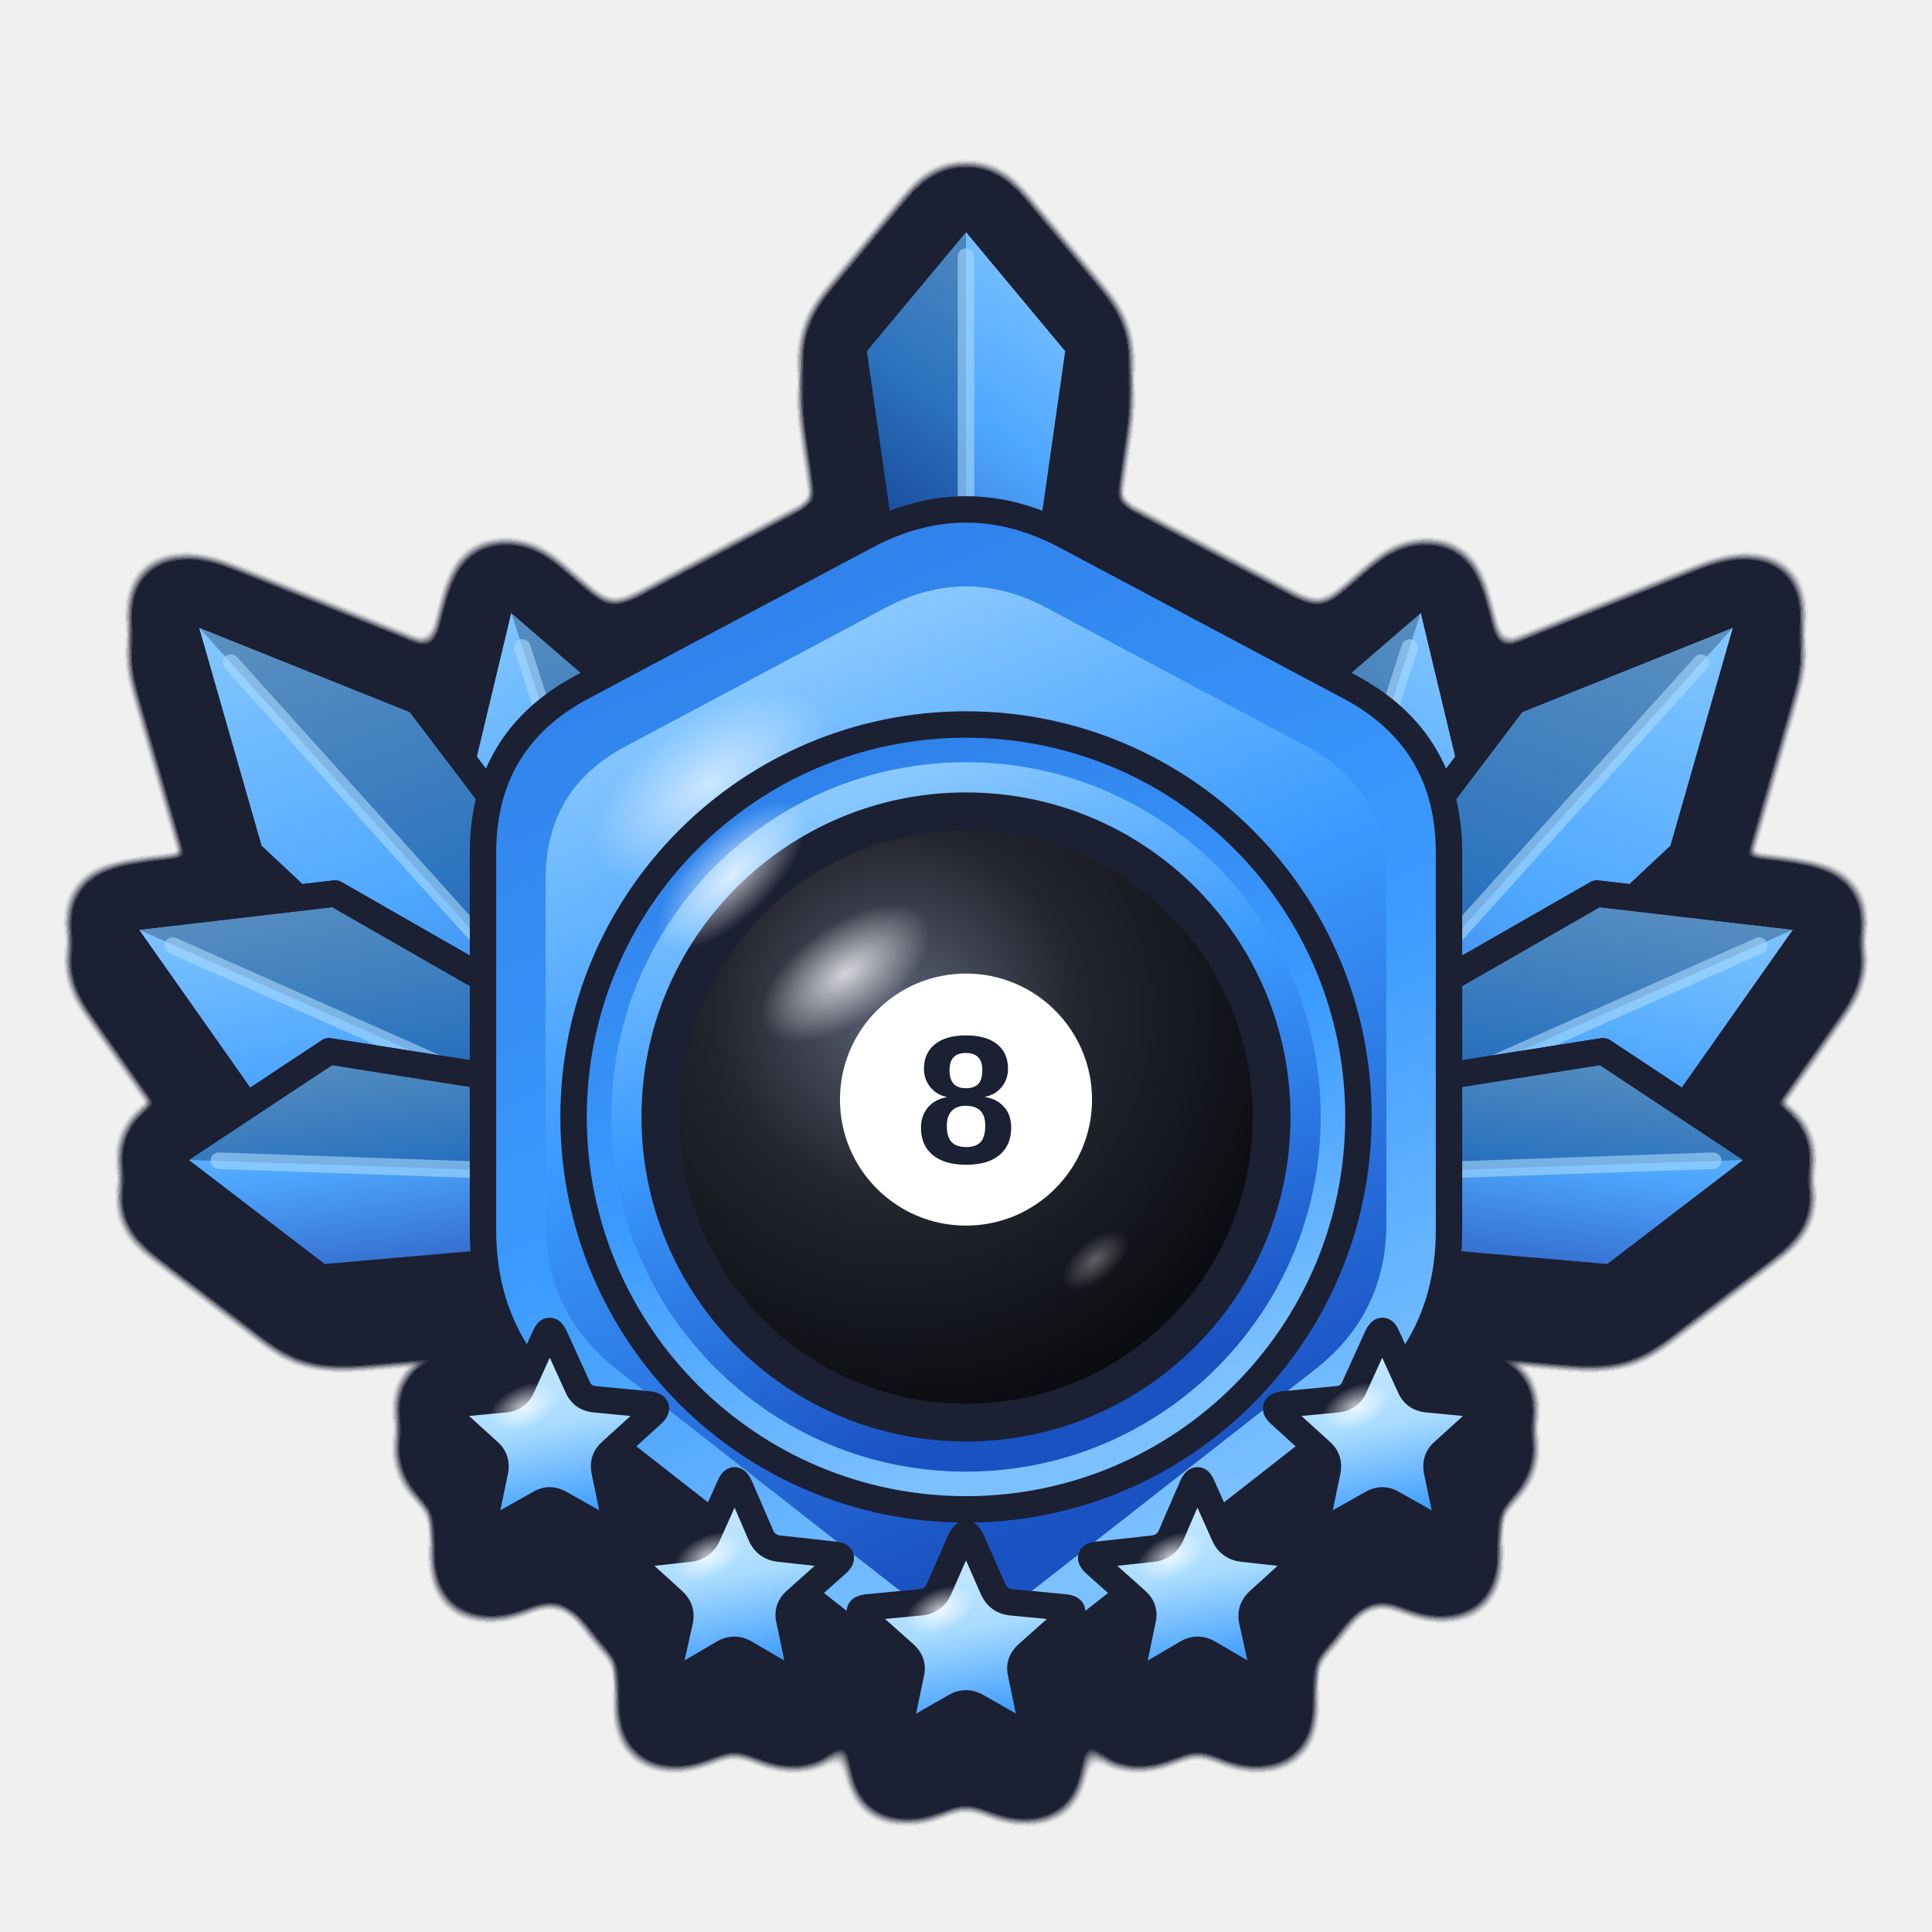
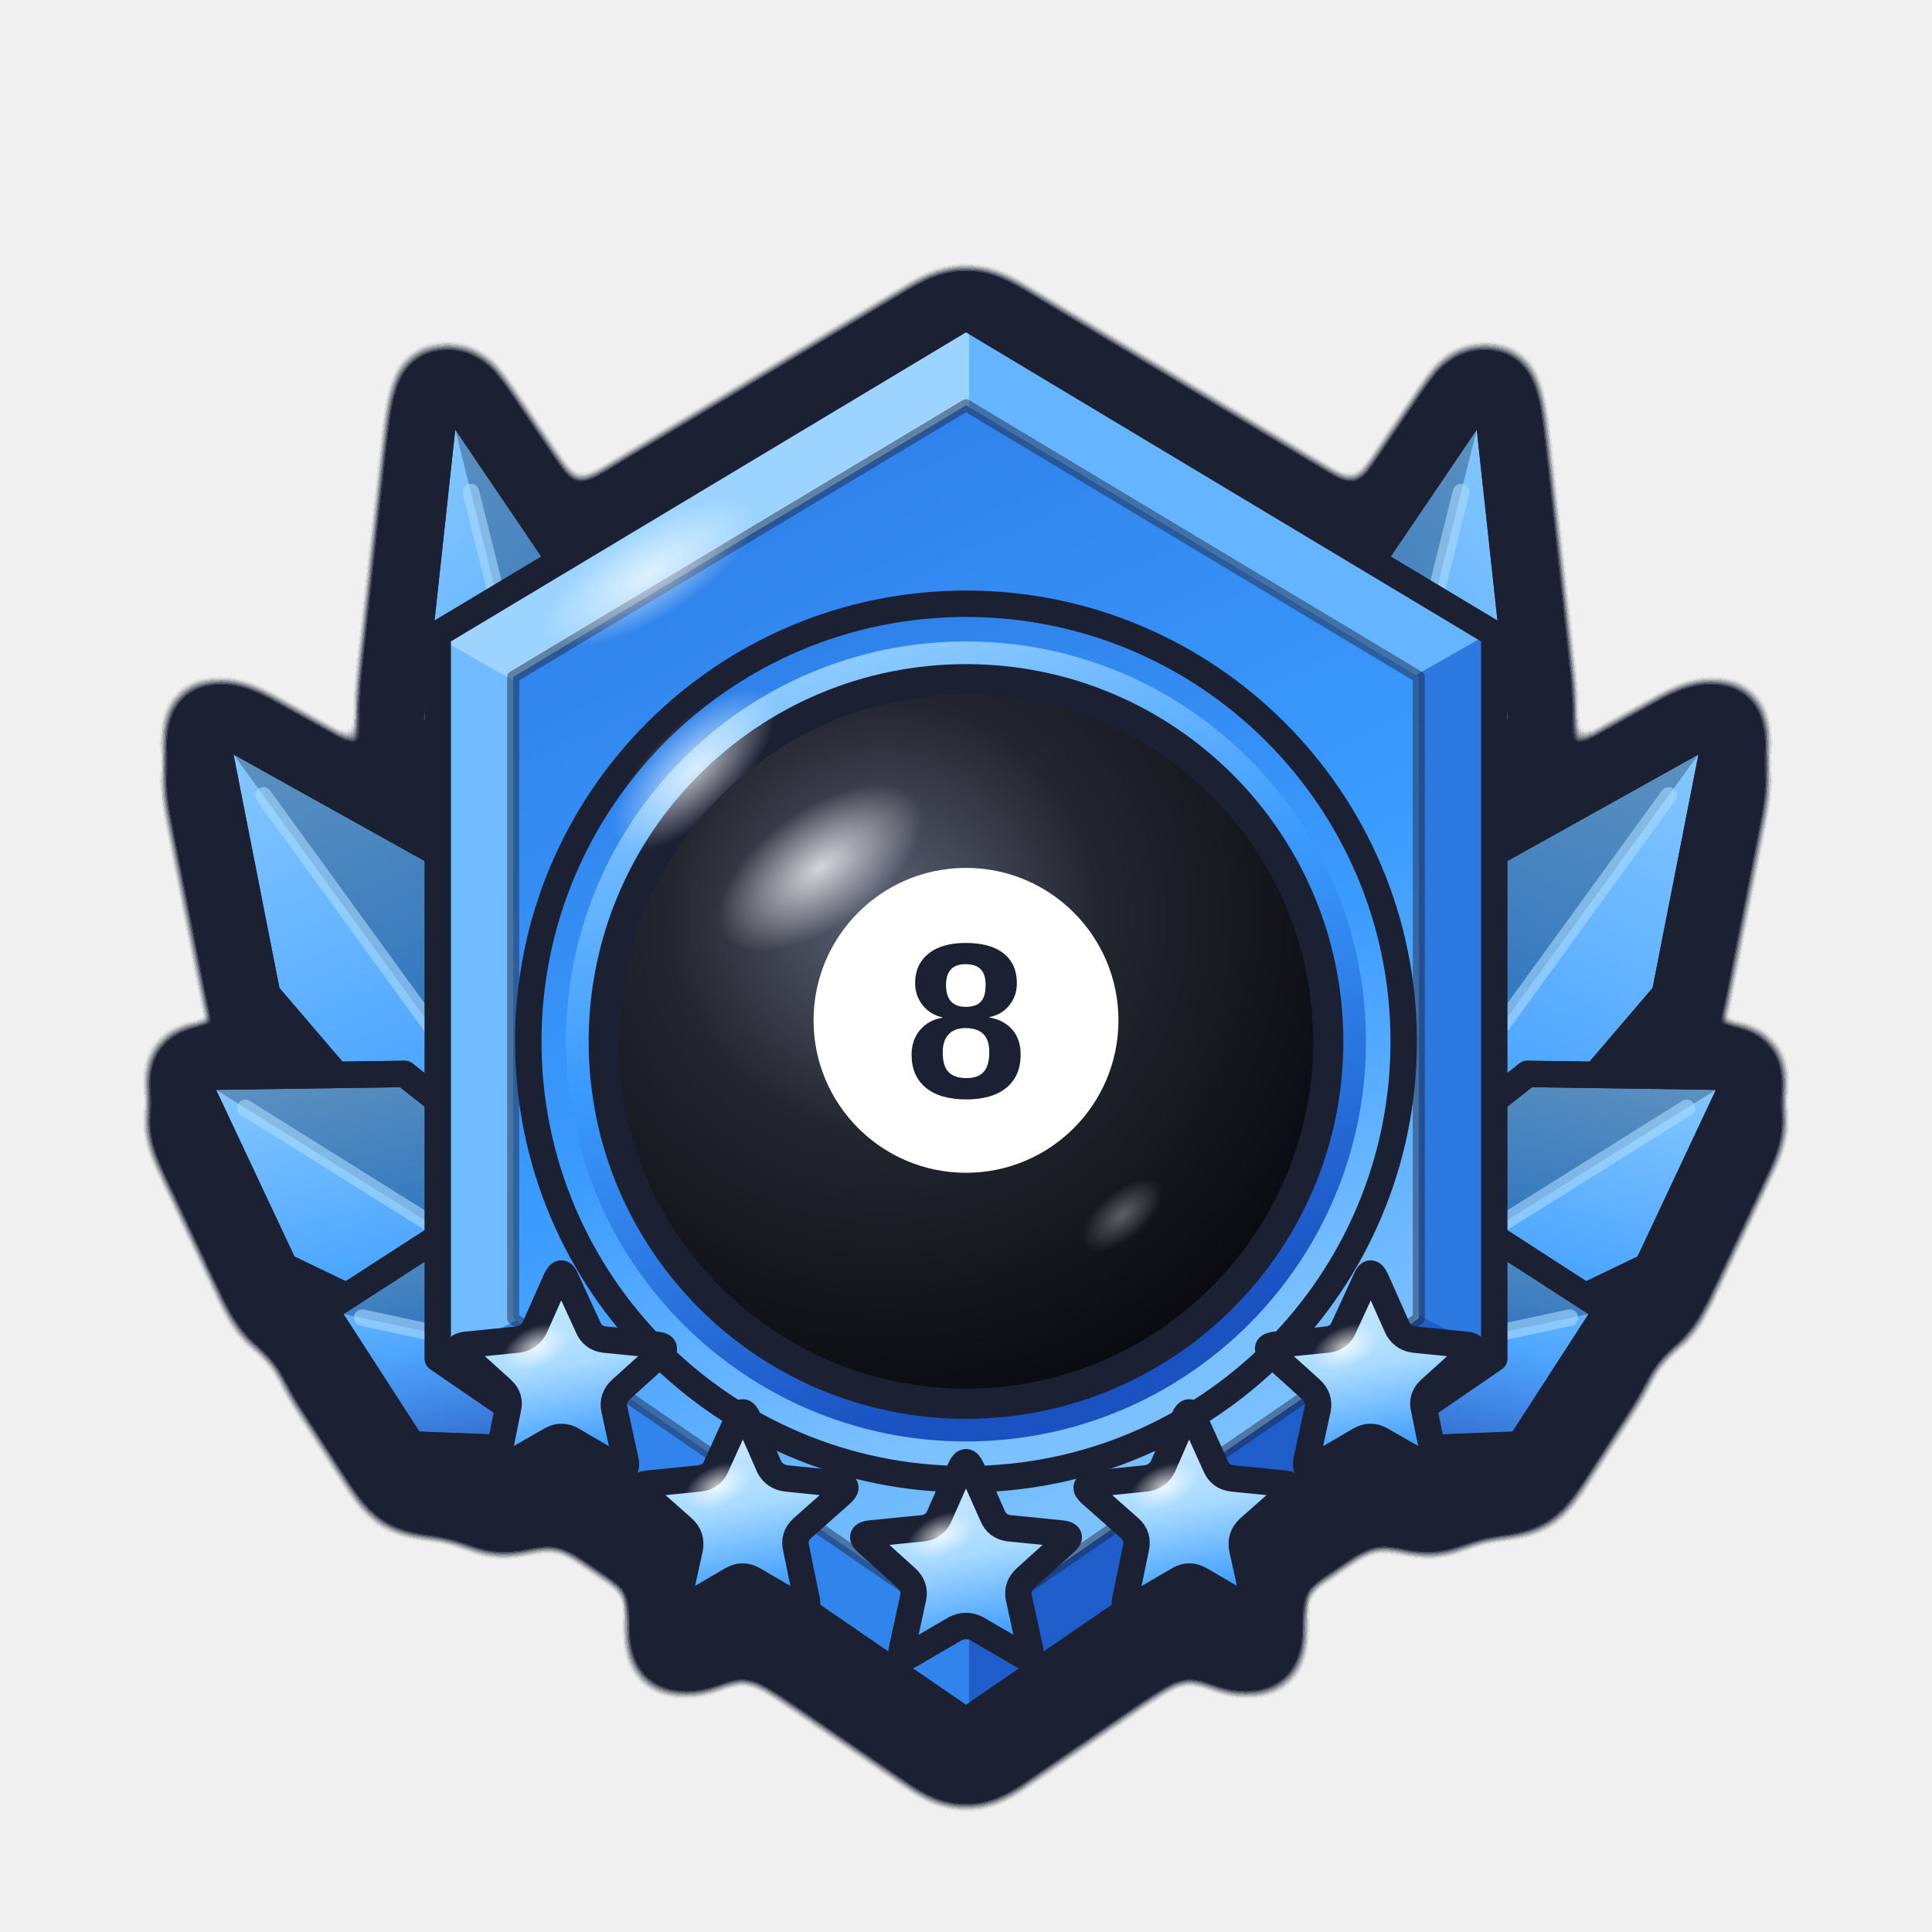
<svg xmlns="http://www.w3.org/2000/svg" width="512" height="512" viewBox="0 0 256 256">
  <defs>
    <linearGradient id="blue" x1="0" y1="0" x2="0.35" y2="1">
      <stop offset="0" stop-color="#9ED3FF" />
      <stop offset="0.45" stop-color="#3B9BFF" />
      <stop offset="1" stop-color="#1F6BD0" />
    </linearGradient>
    <linearGradient id="green" x1="0" y1="0" x2="0.35" y2="1">
      <stop offset="0" stop-color="#A8F5BE" />
      <stop offset="0.45" stop-color="#3DD66B" />
      <stop offset="1" stop-color="#1E9E47" />
    </linearGradient>
    <linearGradient id="red" x1="0" y1="0" x2="0.35" y2="1">
      <stop offset="0" stop-color="#FFA3A3" />
      <stop offset="0.45" stop-color="#FF4D4D" />
      <stop offset="1" stop-color="#C9283A" />
    </linearGradient>
    <linearGradient id="gold" x1="0" y1="0" x2="0.35" y2="1">
      <stop offset="0" stop-color="#FFF1A0" />
      <stop offset="0.45" stop-color="#FFC928" />
      <stop offset="1" stop-color="#DB8E00" />
    </linearGradient>
    <linearGradient id="wood" x1="0" y1="0" x2="0.35" y2="1">
      <stop offset="0" stop-color="#FFD9A0" />
      <stop offset="0.45" stop-color="#E7A35C" />
      <stop offset="1" stop-color="#A8622A" />
    </linearGradient>
    <linearGradient id="darkwood" x1="0" y1="0" x2="0.35" y2="1">
      <stop offset="0" stop-color="#C07A45" />
      <stop offset="0.45" stop-color="#8A4B22" />
      <stop offset="1" stop-color="#5E3014" />
    </linearGradient>
    <linearGradient id="white" x1="0" y1="0" x2="0.35" y2="1">
      <stop offset="0" stop-color="#FFFFFF" />
      <stop offset="0.45" stop-color="#F4F8FF" />
      <stop offset="1" stop-color="#C9D6EA" />
    </linearGradient>
    <linearGradient id="grey" x1="0" y1="0" x2="0.35" y2="1">
      <stop offset="0" stop-color="#E4E9F2" />
      <stop offset="0.45" stop-color="#AEB8C8" />
      <stop offset="1" stop-color="#7B869A" />
    </linearGradient>
    <linearGradient id="steel" x1="0" y1="0" x2="0.35" y2="1">
      <stop offset="0" stop-color="#D8E6F7" />
      <stop offset="0.45" stop-color="#9FB2CC" />
      <stop offset="1" stop-color="#6A7D98" />
    </linearGradient>
    <linearGradient id="cloth" x1="0" y1="0" x2="0.35" y2="1">
      <stop offset="0" stop-color="#6FE08E" />
      <stop offset="0.45" stop-color="#2FA24F" />
      <stop offset="1" stop-color="#1C7A37" />
    </linearGradient>
    <linearGradient id="sad" x1="0" y1="0" x2="0.35" y2="1">
      <stop offset="0" stop-color="#C4D4EE" />
      <stop offset="0.45" stop-color="#8EA3C7" />
      <stop offset="1" stop-color="#5E7299" />
    </linearGradient>
    <linearGradient id="purple" x1="0" y1="0" x2="0.35" y2="1">
      <stop offset="0" stop-color="#D7B8FF" />
      <stop offset="0.45" stop-color="#A259FF" />
      <stop offset="1" stop-color="#6E2FD0" />
    </linearGradient>
    <radialGradient id="shine" cx="0.5" cy="0.5" r="0.5">
      <stop offset="0" stop-color="#FFFFFF" stop-opacity="0.9" />
      <stop offset="1" stop-color="#FFFFFF" stop-opacity="0" />
    </radialGradient>
    <filter id="ink" x="-30%" y="-30%" width="160%" height="160%" color-interpolation-filters="sRGB">
      <feGaussianBlur in="SourceAlpha" stdDeviation="6.92" result="blur" />
      <feComponentTransfer in="blur" result="grown">
        <feFuncA type="linear" slope="7" intercept="-0.35" />
      </feComponentTransfer>
      <feOffset in="grown" dy="6" result="lip" />
      <feMerge result="both">
        <feMergeNode in="lip" />
        <feMergeNode in="grown" />
      </feMerge>
      <feFlood flood-color="#1B2033" />
      <feComposite in2="both" operator="in" result="outline" />
      <feMerge>
        <feMergeNode in="outline" />
        <feMergeNode in="SourceGraphic" />
      </feMerge>
    </filter>
  </defs>
  <defs>
    <filter id="badgeInk" x="-20%" y="-20%" width="140%" height="140%" color-interpolation-filters="sRGB">
      <feGaussianBlur in="SourceAlpha" stdDeviation="3.2" result="blur" />
      <feComponentTransfer in="blur" result="grown">
        <feFuncA type="linear" slope="40" intercept="-0.716" />
      </feComponentTransfer>
      <feOffset in="grown" dy="5" result="lip" />
      <feMerge result="both">
        <feMergeNode in="lip" />
        <feMergeNode in="grown" />
      </feMerge>
      <feFlood flood-color="#1B2033" />
      <feComposite in2="both" operator="in" result="outline" />
      <feMerge>
        <feMergeNode in="outline" />
        <feMergeNode in="SourceGraphic" />
      </feMerge>
    </filter>
  </defs>
  <defs>
    <linearGradient id="m" x1="0" y1="0" x2="0.35" y2="1">
      <stop offset="0" stop-color="#A8DBFF" />
      <stop offset="0.5" stop-color="#3B9BFF" />
      <stop offset="1" stop-color="#1A52C2" />
    </linearGradient>
    <linearGradient id="r" x1="0" y1="0" x2="0.35" y2="1">
      <stop offset="0" stop-color="#2C7AE4" />
      <stop offset="0.6" stop-color="#3B9BFF" />
      <stop offset="1" stop-color="#7CC1FF" />
    </linearGradient>
    <linearGradient id="w" x1="0" y1="0" x2="0.35" y2="1">
      <stop offset="0" stop-color="#82C5FF" />
      <stop offset="0.55" stop-color="#3B9BFF" />
      <stop offset="1" stop-color="#1A52C2" />
    </linearGradient>
    <linearGradient id="p" x1="0" y1="0" x2="0.2" y2="1">
      <stop offset="0" stop-color="#D8EFFF" />
      <stop offset="0.55" stop-color="#A8DBFF" />
      <stop offset="1" stop-color="#3B9BFF" />
    </linearGradient>
    <linearGradient id="c" x1="0" y1="0" x2="0.3" y2="1">
      <stop offset="0" stop-color="#CBE9FF" />
      <stop offset="0.55" stop-color="#6CB8FF" />
      <stop offset="1" stop-color="#3B9BFF" />
    </linearGradient>
    <linearGradient id="g" x1="0" y1="0" x2="0.35" y2="1">
      <stop offset="0" stop-color="#FFF3A6" />
      <stop offset="0.5" stop-color="#FFC928" />
      <stop offset="1" stop-color="#C97F00" />
    </linearGradient>
    <linearGradient id="gr" x1="0" y1="0" x2="0.35" y2="1">
      <stop offset="0" stop-color="#E7A816" />
      <stop offset="0.6" stop-color="#FFC928" />
      <stop offset="1" stop-color="#FFE274" />
    </linearGradient>
    <radialGradient id="ball" cx="0.38" cy="0.32" r="0.78">
      <stop offset="0" stop-color="#5C6275" />
      <stop offset="0.4" stop-color="#23262F" />
      <stop offset="1" stop-color="#06070B" />
    </radialGradient>
  </defs>
  <g filter="url(#badgeInk)">
-     <path d="M119.0 88.0 L113.0 46.0 L128.0 28.0 L143.0 46.0 L137.0 88.0 Z" fill="url(#w)" stroke="#1B2033" stroke-width="3.5" stroke-linejoin="round" />
-     <path d="M128.0 88.0 L137.0 88.0 L143.0 46.0 L128.0 28.0 Z" fill="#000000" opacity="0.25" />
-     <path d="M128.0 88.0 L119.0 88.0 L113.0 46.0 L128.0 28.0 Z" fill="#A8DBFF" opacity="0.18" />
-     <path d="M128.0 83.2 L128.0 34.0" fill="none" stroke="#A8DBFF" stroke-width="2.2" stroke-linecap="round" stroke-linejoin="round" opacity="0.6" />
-     <path d="M119.0 88.0 L113.0 46.0 L128.0 28.0 L143.0 46.0 L137.0 88.0 Z" fill="none" stroke="#1B2033" stroke-width="3.5" stroke-linejoin="round" />
-     <path d="M83.4 158.8 L60.0 106.0 L66.7 78.0 L88.5 96.8 L100.6 153.2 Z" fill="url(#w)" stroke="#1B2033" stroke-width="3.5" stroke-linejoin="round" />
-     <path d="M92.0 156.0 L100.6 153.2 L88.5 96.8 L66.7 78.0 Z" fill="#000000" opacity="0.25" />
-     <path d="M92.0 156.0 L83.4 158.8 L60.0 106.0 L66.7 78.0 Z" fill="#A8DBFF" opacity="0.18" />
-     <path d="M90.0 149.8 L69.2 85.8" fill="none" stroke="#A8DBFF" stroke-width="2.2" stroke-linecap="round" stroke-linejoin="round" opacity="0.6" />
-     <path d="M83.4 158.8 L60.0 106.0 L66.7 78.0 L88.5 96.8 L100.6 153.2 Z" fill="none" stroke="#1B2033" stroke-width="3.5" stroke-linejoin="round" />
-     <path d="M85.3 162.0 L33.1 113.0 L23.7 80.2 L55.4 92.9 L98.7 150.0 Z" fill="url(#w)" stroke="#1B2033" stroke-width="3.5" stroke-linejoin="round" />
-     <path d="M92.0 156.0 L98.7 150.0 L55.4 92.9 L23.7 80.2 Z" fill="#000000" opacity="0.25" />
-     <path d="M92.0 156.0 L85.3 162.0 L33.1 113.0 L23.7 80.2 Z" fill="#A8DBFF" opacity="0.18" />
-     <path d="M86.5 149.9 L30.6 87.8" fill="none" stroke="#A8DBFF" stroke-width="2.2" stroke-linecap="round" stroke-linejoin="round" opacity="0.6" />
-     <path d="M85.3 162.0 L33.1 113.0 L23.7 80.2 L55.4 92.9 L98.7 150.0 Z" fill="none" stroke="#1B2033" stroke-width="3.5" stroke-linejoin="round" />
-     <path d="M88.3 164.2 L32.2 145.8 L15.3 121.8 L44.4 118.4 L95.7 147.8 Z" fill="url(#w)" stroke="#1B2033" stroke-width="3.5" stroke-linejoin="round" />
-     <path d="M92.0 156.0 L95.7 147.8 L44.4 118.4 L15.3 121.8 Z" fill="#000000" opacity="0.25" />
-     <path d="M92.0 156.0 L88.3 164.2 L32.2 145.8 L15.3 121.8 Z" fill="#A8DBFF" opacity="0.18" />
-     <path d="M85.9 153.3 L22.9 125.3" fill="none" stroke="#A8DBFF" stroke-width="2.2" stroke-linecap="round" stroke-linejoin="round" opacity="0.6" />
-     <path d="M88.3 164.2 L32.2 145.8 L15.3 121.8 L44.4 118.4 L95.7 147.8 Z" fill="none" stroke="#1B2033" stroke-width="3.5" stroke-linejoin="round" />
-     <path d="M91.7 165.0 L42.5 169.3 L22.0 153.6 L43.6 139.3 L92.3 147.0 Z" fill="url(#w)" stroke="#1B2033" stroke-width="3.5" stroke-linejoin="round" />
-     <path d="M92.0 156.0 L92.3 147.0 L43.6 139.3 L22.0 153.6 Z" fill="#000000" opacity="0.25" />
-     <path d="M92.0 156.0 L91.7 165.0 L42.5 169.3 L22.0 153.6 Z" fill="#A8DBFF" opacity="0.18" />
-     <path d="M86.4 155.8 L29.0 153.8" fill="none" stroke="#A8DBFF" stroke-width="2.2" stroke-linecap="round" stroke-linejoin="round" opacity="0.6" />
-     <path d="M91.7 165.0 L42.5 169.3 L22.0 153.6 L43.6 139.3 L92.3 147.0 Z" fill="none" stroke="#1B2033" stroke-width="3.5" stroke-linejoin="round" />
+     <path d="M83.3 186.2 L54.4 95.3 L59.1 52.0 L83.5 88.0 L100.7 181.8 Z" fill="url(#w)" stroke="#1B2033" stroke-width="3.5" stroke-linejoin="round" />
+     <path d="M92.0 184.0 L100.7 181.8 L83.5 88.0 L59.1 52.0 Z" fill="#000000" opacity="0.25" />
+     <path d="M92.0 184.0 L83.3 186.2 L54.4 95.3 L59.1 52.0 Z" fill="#A8DBFF" opacity="0.18" />
+     <path d="M89.4 173.4 L62.4 65.2" fill="none" stroke="#A8DBFF" stroke-width="2.2" stroke-linecap="round" stroke-linejoin="round" opacity="0.6" />
+     <path d="M83.3 186.2 L54.4 95.3 L59.1 52.0 L83.5 88.0 L100.7 181.8 Z" fill="none" stroke="#1B2033" stroke-width="3.5" stroke-linejoin="round" />
+     <path d="M84.7 189.3 L35.4 131.7 L28.5 96.6 L59.7 114.0 L99.3 178.7 Z" fill="url(#w)" stroke="#1B2033" stroke-width="3.5" stroke-linejoin="round" />
+     <path d="M92.0 184.0 L99.3 178.7 L59.7 114.0 L28.5 96.6 Z" fill="#000000" opacity="0.25" />
+     <path d="M92.0 184.0 L84.7 189.3 L35.4 131.7 L28.5 96.6 Z" fill="#A8DBFF" opacity="0.18" />
+     <path d="M86.9 177.0 L34.9 105.4" fill="none" stroke="#A8DBFF" stroke-width="2.2" stroke-linecap="round" stroke-linejoin="round" opacity="0.6" />
+     <path d="M84.7 189.3 L35.4 131.7 L28.5 96.6 L59.7 114.0 L99.3 178.7 Z" fill="none" stroke="#1B2033" stroke-width="3.5" stroke-linejoin="round" />
+     <path d="M87.2 191.6 L37.7 167.8 L25.9 142.7 L53.6 142.3 L96.8 176.4 Z" fill="url(#w)" stroke="#1B2033" stroke-width="3.5" stroke-linejoin="round" />
+     <path d="M92.0 184.0 L96.8 176.4 L53.6 142.3 L25.9 142.7 Z" fill="#000000" opacity="0.25" />
+     <path d="M92.0 184.0 L87.2 191.6 L37.7 167.8 L25.9 142.7 Z" fill="#A8DBFF" opacity="0.18" />
+     <path d="M86.7 180.7 L32.5 146.8" fill="none" stroke="#A8DBFF" stroke-width="2.2" stroke-linecap="round" stroke-linejoin="round" opacity="0.6" />
+     <path d="M87.2 191.6 L37.7 167.8 L25.9 142.7 L53.6 142.3 L96.8 176.4 Z" fill="none" stroke="#1B2033" stroke-width="3.5" stroke-linejoin="round" />
+     <path d="M90.1 192.8 L54.6 191.4 L43.1 173.6 L60.9 162.1 L93.9 175.2 Z" fill="url(#w)" stroke="#1B2033" stroke-width="3.5" stroke-linejoin="round" />
+     <path d="M92.0 184.0 L93.9 175.2 L60.9 162.1 L43.1 173.6 Z" fill="#000000" opacity="0.25" />
+     <path d="M92.0 184.0 L90.1 192.8 L54.6 191.4 L43.1 173.6 Z" fill="#A8DBFF" opacity="0.18" />
+     <path d="M88.1 183.2 L48.0 174.6" fill="none" stroke="#A8DBFF" stroke-width="2.2" stroke-linecap="round" stroke-linejoin="round" opacity="0.6" />
+     <path d="M90.1 192.8 L54.6 191.4 L43.1 173.6 L60.9 162.1 L93.9 175.2 Z" fill="none" stroke="#1B2033" stroke-width="3.5" stroke-linejoin="round" />
    <g transform="matrix(-1 0 0 1 256 0)">
-       <path d="M119.0 88.0 L113.0 46.0 L128.0 28.0 L143.0 46.0 L137.0 88.0 Z" fill="url(#w)" stroke="#1B2033" stroke-width="3.5" stroke-linejoin="round" />
-       <path d="M128.0 88.0 L137.0 88.0 L143.0 46.0 L128.0 28.0 Z" fill="#000000" opacity="0.25" />
-       <path d="M128.0 88.0 L119.0 88.0 L113.0 46.0 L128.0 28.0 Z" fill="#A8DBFF" opacity="0.18" />
-       <path d="M128.0 83.2 L128.0 34.0" fill="none" stroke="#A8DBFF" stroke-width="2.2" stroke-linecap="round" stroke-linejoin="round" opacity="0.6" />
-       <path d="M119.0 88.0 L113.0 46.0 L128.0 28.0 L143.0 46.0 L137.0 88.0 Z" fill="none" stroke="#1B2033" stroke-width="3.5" stroke-linejoin="round" />
-       <path d="M83.4 158.8 L60.0 106.0 L66.7 78.0 L88.5 96.8 L100.6 153.2 Z" fill="url(#w)" stroke="#1B2033" stroke-width="3.5" stroke-linejoin="round" />
-       <path d="M92.0 156.0 L100.6 153.2 L88.5 96.8 L66.7 78.0 Z" fill="#000000" opacity="0.25" />
-       <path d="M92.0 156.0 L83.4 158.8 L60.0 106.0 L66.7 78.0 Z" fill="#A8DBFF" opacity="0.18" />
-       <path d="M90.0 149.8 L69.2 85.8" fill="none" stroke="#A8DBFF" stroke-width="2.2" stroke-linecap="round" stroke-linejoin="round" opacity="0.6" />
-       <path d="M83.4 158.8 L60.0 106.0 L66.7 78.0 L88.5 96.8 L100.6 153.2 Z" fill="none" stroke="#1B2033" stroke-width="3.5" stroke-linejoin="round" />
-       <path d="M85.3 162.0 L33.1 113.0 L23.7 80.2 L55.4 92.9 L98.7 150.0 Z" fill="url(#w)" stroke="#1B2033" stroke-width="3.5" stroke-linejoin="round" />
-       <path d="M92.0 156.0 L98.7 150.0 L55.4 92.9 L23.7 80.2 Z" fill="#000000" opacity="0.25" />
-       <path d="M92.0 156.0 L85.3 162.0 L33.1 113.0 L23.7 80.2 Z" fill="#A8DBFF" opacity="0.18" />
-       <path d="M86.5 149.9 L30.6 87.8" fill="none" stroke="#A8DBFF" stroke-width="2.2" stroke-linecap="round" stroke-linejoin="round" opacity="0.6" />
-       <path d="M85.3 162.0 L33.1 113.0 L23.7 80.2 L55.4 92.9 L98.7 150.0 Z" fill="none" stroke="#1B2033" stroke-width="3.5" stroke-linejoin="round" />
-       <path d="M88.3 164.2 L32.2 145.8 L15.3 121.8 L44.4 118.4 L95.7 147.8 Z" fill="url(#w)" stroke="#1B2033" stroke-width="3.5" stroke-linejoin="round" />
-       <path d="M92.0 156.0 L95.7 147.8 L44.4 118.4 L15.3 121.8 Z" fill="#000000" opacity="0.25" />
-       <path d="M92.0 156.0 L88.3 164.2 L32.2 145.8 L15.3 121.8 Z" fill="#A8DBFF" opacity="0.18" />
-       <path d="M85.9 153.3 L22.9 125.3" fill="none" stroke="#A8DBFF" stroke-width="2.2" stroke-linecap="round" stroke-linejoin="round" opacity="0.6" />
-       <path d="M88.3 164.2 L32.2 145.8 L15.3 121.8 L44.4 118.4 L95.7 147.8 Z" fill="none" stroke="#1B2033" stroke-width="3.5" stroke-linejoin="round" />
-       <path d="M91.7 165.0 L42.5 169.3 L22.0 153.6 L43.6 139.3 L92.3 147.0 Z" fill="url(#w)" stroke="#1B2033" stroke-width="3.5" stroke-linejoin="round" />
-       <path d="M92.0 156.0 L92.3 147.0 L43.6 139.3 L22.0 153.6 Z" fill="#000000" opacity="0.25" />
-       <path d="M92.0 156.0 L91.7 165.0 L42.5 169.3 L22.0 153.6 Z" fill="#A8DBFF" opacity="0.18" />
-       <path d="M86.4 155.8 L29.0 153.8" fill="none" stroke="#A8DBFF" stroke-width="2.2" stroke-linecap="round" stroke-linejoin="round" opacity="0.6" />
-       <path d="M91.7 165.0 L42.5 169.3 L22.0 153.6 L43.6 139.3 L92.3 147.0 Z" fill="none" stroke="#1B2033" stroke-width="3.5" stroke-linejoin="round" />
+       <path d="M83.3 186.2 L54.4 95.3 L59.1 52.0 L83.5 88.0 L100.7 181.8 Z" fill="url(#w)" stroke="#1B2033" stroke-width="3.5" stroke-linejoin="round" />
+       <path d="M92.0 184.0 L100.7 181.8 L83.5 88.0 L59.1 52.0 Z" fill="#000000" opacity="0.25" />
+       <path d="M92.0 184.0 L83.3 186.2 L54.4 95.3 L59.1 52.0 Z" fill="#A8DBFF" opacity="0.18" />
+       <path d="M89.4 173.4 L62.4 65.2" fill="none" stroke="#A8DBFF" stroke-width="2.2" stroke-linecap="round" stroke-linejoin="round" opacity="0.6" />
+       <path d="M83.3 186.2 L54.4 95.3 L59.1 52.0 L83.5 88.0 L100.7 181.8 Z" fill="none" stroke="#1B2033" stroke-width="3.5" stroke-linejoin="round" />
+       <path d="M84.7 189.3 L35.4 131.7 L28.5 96.6 L59.7 114.0 L99.3 178.7 Z" fill="url(#w)" stroke="#1B2033" stroke-width="3.5" stroke-linejoin="round" />
+       <path d="M92.0 184.0 L99.3 178.7 L59.7 114.0 L28.5 96.6 Z" fill="#000000" opacity="0.25" />
+       <path d="M92.0 184.0 L84.7 189.3 L35.4 131.7 L28.5 96.6 Z" fill="#A8DBFF" opacity="0.18" />
+       <path d="M86.9 177.0 L34.9 105.4" fill="none" stroke="#A8DBFF" stroke-width="2.2" stroke-linecap="round" stroke-linejoin="round" opacity="0.6" />
+       <path d="M84.7 189.3 L35.4 131.7 L28.5 96.6 L59.7 114.0 L99.3 178.7 Z" fill="none" stroke="#1B2033" stroke-width="3.5" stroke-linejoin="round" />
+       <path d="M87.2 191.6 L37.7 167.8 L25.9 142.7 L53.6 142.3 L96.8 176.4 Z" fill="url(#w)" stroke="#1B2033" stroke-width="3.5" stroke-linejoin="round" />
+       <path d="M92.0 184.0 L96.8 176.4 L53.6 142.3 L25.9 142.7 Z" fill="#000000" opacity="0.25" />
+       <path d="M92.0 184.0 L87.2 191.6 L37.7 167.8 L25.9 142.7 Z" fill="#A8DBFF" opacity="0.18" />
+       <path d="M86.7 180.7 L32.5 146.8" fill="none" stroke="#A8DBFF" stroke-width="2.2" stroke-linecap="round" stroke-linejoin="round" opacity="0.6" />
+       <path d="M87.2 191.6 L37.7 167.8 L25.9 142.7 L53.6 142.3 L96.8 176.4 Z" fill="none" stroke="#1B2033" stroke-width="3.5" stroke-linejoin="round" />
+       <path d="M90.1 192.8 L54.6 191.4 L43.1 173.6 L60.9 162.1 L93.9 175.2 Z" fill="url(#w)" stroke="#1B2033" stroke-width="3.5" stroke-linejoin="round" />
+       <path d="M92.0 184.0 L93.9 175.2 L60.9 162.1 L43.1 173.6 Z" fill="#000000" opacity="0.25" />
+       <path d="M92.0 184.0 L90.1 192.8 L54.6 191.4 L43.1 173.6 Z" fill="#A8DBFF" opacity="0.18" />
+       <path d="M88.1 183.2 L48.0 174.6" fill="none" stroke="#A8DBFF" stroke-width="2.2" stroke-linecap="round" stroke-linejoin="round" opacity="0.6" />
+       <path d="M90.1 192.8 L54.6 191.4 L43.1 173.6 L60.9 162.1 L93.9 175.2 Z" fill="none" stroke="#1B2033" stroke-width="3.5" stroke-linejoin="round" />
    </g>
-     <path d="M114.8 71.0 Q128.0 64.0 141.2 71.0 L178.8 91.0 Q192.0 98.0 192.0 113.0 L192.0 163.0 Q192.0 178.0 180.2 187.2 L139.8 218.8 Q128.0 228.0 116.2 218.8 L75.8 187.2 Q64.0 178.0 64.0 163.0 L64.0 113.0 Q64.0 98.0 77.2 91.0 Z" fill="url(#r)" stroke="#1B2033" stroke-width="3.5" stroke-linejoin="round" />
-     <path d="M117.4 80.5 Q128.0 74.9 138.6 80.5 L173.1 98.9 Q183.7 104.5 183.7 116.5 L183.7 162.1 Q183.7 174.1 174.2 181.5 L137.5 210.2 Q128.0 217.6 118.5 210.2 L81.8 181.5 Q72.3 174.1 72.3 162.1 L72.3 116.5 Q72.3 104.5 82.9 98.9 Z" fill="url(#m)" />
-     <ellipse cx="94" cy="104" rx="18" ry="9" fill="url(#shine)" opacity="0.7" transform="rotate(-35 94 104)" />
-     <circle cx="128" cy="148" r="52" fill="url(#r)" stroke="#1B2033" stroke-width="3.5" />
-     <circle cx="128" cy="148" r="47" fill="url(#m)" />
-     <circle cx="128" cy="148" r="43" fill="#1B2033" />
-     <ellipse cx="97" cy="116" rx="13" ry="5.5" fill="url(#shine)" opacity="0.8" transform="rotate(-45 97 116)" />
-     <circle cx="128" cy="148" r="38" fill="url(#ball)" />
-     <circle cx="128.0" cy="145.7" r="16.7" fill="#FFFFFF" />
-     <text x="128.0" y="154.1" font-family="Arial Black, Arial, sans-serif" font-weight="900" font-size="24.2" text-anchor="middle" fill="#1B2033">8</text>
-     <ellipse cx="112.04" cy="129.0" rx="12.92" ry="6.46" fill="url(#shine)" opacity="0.85" transform="rotate(-35 112.04 129.0)" />
-     <ellipse cx="145.1" cy="167.0" rx="5.32" ry="2.66" fill="url(#shine)" opacity="0.35" transform="rotate(-40 145.1 167.0)" />
-     <path d="M182.5 177.1 Q183.2 175.6 183.8 177.1 L186.8 183.7 Q187.4 185.2 189.0 185.4 L196.3 186.1 Q197.9 186.3 196.7 187.4 L191.3 192.3 Q190.1 193.3 190.4 194.9 L191.9 202.1 Q192.3 203.6 190.9 202.8 L184.5 199.2 Q183.2 198.4 181.8 199.2 L175.4 202.8 Q174.1 203.6 174.4 202.1 L175.9 194.9 Q176.2 193.3 175.0 192.3 L169.6 187.4 Q168.4 186.3 170.0 186.1 L177.3 185.4 Q178.9 185.2 179.5 183.7 Z" fill="url(#p)" stroke="#1B2033" stroke-width="3.5" stroke-linejoin="round" />
-     <ellipse cx="179.751" cy="186.446" rx="4.96" ry="2.79" fill="url(#shine)" opacity="0.85" transform="rotate(-25 179.7508 186.4463)" />
-     <path d="M158.0 196.9 Q158.7 195.4 159.3 196.9 L162.3 203.6 Q163.0 205.0 164.6 205.2 L171.8 206.0 Q173.4 206.1 172.2 207.2 L166.8 212.1 Q165.6 213.2 165.9 214.7 L167.5 221.9 Q167.8 223.5 166.4 222.7 L160.1 219.0 Q158.7 218.2 157.3 219.0 L151.0 222.7 Q149.6 223.5 149.9 221.9 L151.4 214.7 Q151.8 213.2 150.6 212.1 L145.1 207.2 Q143.9 206.1 145.5 206.0 L152.8 205.2 Q154.4 205.0 155.1 203.6 Z" fill="url(#p)" stroke="#1B2033" stroke-width="3.5" stroke-linejoin="round" />
-     <ellipse cx="155.276" cy="206.266" rx="4.96" ry="2.79" fill="url(#shine)" opacity="0.85" transform="rotate(-25 155.276 206.2656)" />
-     <path d="M127.3 204.0 Q128.0 202.5 128.7 204.0 L131.6 210.6 Q132.3 212.1 133.9 212.3 L141.2 213.0 Q142.7 213.2 141.6 214.3 L136.1 219.2 Q134.9 220.3 135.3 221.8 L136.8 229.0 Q137.1 230.5 135.7 229.7 L129.4 226.1 Q128.0 225.3 126.6 226.1 L120.3 229.7 Q118.9 230.5 119.2 229.0 L120.7 221.8 Q121.1 220.3 119.9 219.2 L114.4 214.3 Q113.3 213.2 114.8 213.0 L122.1 212.3 Q123.7 212.1 124.4 210.6 Z" fill="url(#p)" stroke="#1B2033" stroke-width="3.5" stroke-linejoin="round" />
-     <ellipse cx="124.59" cy="213.35" rx="4.96" ry="2.79" fill="url(#shine)" opacity="0.85" transform="rotate(-25 124.59 213.35)" />
-     <path d="M96.7 196.9 Q97.3 195.4 98.0 196.9 L100.9 203.6 Q101.6 205.0 103.2 205.2 L110.5 206.0 Q112.1 206.1 110.9 207.2 L105.4 212.1 Q104.2 213.2 104.6 214.7 L106.1 221.9 Q106.4 223.5 105.0 222.7 L98.7 219.0 Q97.3 218.2 95.9 219.0 L89.6 222.7 Q88.2 223.5 88.5 221.9 L90.1 214.7 Q90.4 213.2 89.2 212.1 L83.8 207.2 Q82.6 206.1 84.2 206.0 L91.4 205.2 Q93.0 205.0 93.7 203.6 Z" fill="url(#p)" stroke="#1B2033" stroke-width="3.5" stroke-linejoin="round" />
-     <ellipse cx="93.904" cy="206.266" rx="4.96" ry="2.79" fill="url(#shine)" opacity="0.85" transform="rotate(-25 93.90402 206.2656)" />
-     <path d="M72.2 177.1 Q72.8 175.6 73.5 177.1 L76.5 183.7 Q77.1 185.2 78.7 185.4 L86.0 186.1 Q87.6 186.3 86.4 187.4 L81.0 192.3 Q79.8 193.3 80.1 194.9 L81.6 202.1 Q81.9 203.6 80.6 202.8 L74.2 199.2 Q72.8 198.4 71.5 199.2 L65.1 202.8 Q63.7 203.6 64.1 202.1 L65.6 194.9 Q65.9 193.3 64.7 192.3 L59.3 187.4 Q58.1 186.3 59.7 186.1 L67.0 185.4 Q68.6 185.2 69.2 183.7 Z" fill="url(#p)" stroke="#1B2033" stroke-width="3.5" stroke-linejoin="round" />
-     <ellipse cx="69.429" cy="186.446" rx="4.96" ry="2.79" fill="url(#shine)" opacity="0.85" transform="rotate(-25 69.42925 186.4463)" />
+     <path d="M128.0 42.0 L198.0 84.0 L188.0 89.7 L128.0 53.7 Z" fill="#65B4FF" stroke="#65B4FF" stroke-width="0.8" />
+     <path d="M198.0 84.0 L198.0 180.0 L188.0 174.7 L188.0 89.7 Z" fill="#2C79E2" stroke="#2C79E2" stroke-width="0.8" />
+     <path d="M198.0 180.0 L128.0 228.0 L128.0 215.9 L188.0 174.7 Z" fill="#1F5DCB" stroke="#1F5DCB" stroke-width="0.8" />
+     <path d="M128.0 228.0 L58.0 180.0 L68.0 174.7 L128.0 215.9 Z" fill="#3184EC" stroke="#3184EC" stroke-width="0.8" />
+     <path d="M58.0 180.0 L58.0 84.0 L68.0 89.7 L68.0 174.7 Z" fill="#71BBFF" stroke="#71BBFF" stroke-width="0.8" />
+     <path d="M58.0 84.0 L128.0 42.0 L128.0 53.7 L68.0 89.7 Z" fill="#9DD4FF" stroke="#9DD4FF" stroke-width="0.8" />
+     <path d="M128.0 53.7 L188.0 89.7 L188.0 174.7 L128.0 215.9 L68.0 174.7 L68.0 89.7 Z" fill="url(#r)" />
+     <path d="M128.0 53.7 L188.0 89.7 L188.0 174.7 L128.0 215.9 L68.0 174.7 L68.0 89.7 Z" fill="none" stroke="#1B2033" stroke-width="1.6" stroke-opacity="0.45" stroke-linejoin="round" />
+     <path d="M128.0 42.0 L198.0 84.0 L198.0 180.0 L128.0 228.0 L58.0 180.0 L58.0 84.0 Z" fill="none" stroke="#1B2033" stroke-width="3.5" stroke-linejoin="round" />
+     <ellipse cx="86" cy="76" rx="16" ry="6" fill="url(#shine)" opacity="0.75" transform="rotate(-32 86 76)" />
+     <circle cx="128" cy="138" r="58" fill="url(#r)" stroke="#1B2033" stroke-width="3.5" />
+     <circle cx="128" cy="138" r="53" fill="url(#m)" />
+     <circle cx="128" cy="138" r="50" fill="#1B2033" />
+     <ellipse cx="92" cy="102" rx="14" ry="6" fill="url(#shine)" opacity="0.8" transform="rotate(-45 92 102)" />
+     <circle cx="128" cy="138" r="46" fill="url(#ball)" />
+     <circle cx="128.0" cy="135.2" r="20.2" fill="#FFFFFF" />
+     <text x="128.0" y="145.4" font-family="Arial Black, Arial, sans-serif" font-weight="900" font-size="29.3" text-anchor="middle" fill="#1B2033">8</text>
+     <ellipse cx="108.68" cy="115.0" rx="15.64" ry="7.82" fill="url(#shine)" opacity="0.85" transform="rotate(-35 108.68 115.0)" />
+     <ellipse cx="148.7" cy="161.0" rx="6.44" ry="3.22" fill="url(#shine)" opacity="0.35" transform="rotate(-40 148.7 161.0)" />
+     <path d="M181.0 169.5 Q181.6 168.0 182.3 169.5 L185.1 175.8 Q185.8 177.3 187.4 177.5 L194.3 178.2 Q195.9 178.4 194.7 179.4 L189.5 184.1 Q188.3 185.2 188.7 186.7 L190.1 193.6 Q190.4 195.1 189.1 194.3 L183.0 190.8 Q181.6 190.0 180.2 190.8 L174.2 194.3 Q172.8 195.1 173.1 193.6 L174.6 186.7 Q174.9 185.2 173.7 184.1 L168.5 179.4 Q167.4 178.4 168.9 178.2 L175.9 177.5 Q177.5 177.3 178.1 175.8 Z" fill="url(#p)" stroke="#1B2033" stroke-width="3.5" stroke-linejoin="round" />
+     <ellipse cx="178.323" cy="178.495" rx="4.8" ry="2.7" fill="url(#shine)" opacity="0.85" transform="rotate(-25 178.3231 178.4951)" />
+     <path d="M156.9 187.9 Q157.6 186.4 158.2 187.9 L161.1 194.3 Q161.7 195.7 163.3 195.9 L170.3 196.6 Q171.8 196.8 170.7 197.9 L165.5 202.5 Q164.3 203.6 164.6 205.2 L166.1 212.0 Q166.4 213.6 165.0 212.8 L159.0 209.3 Q157.6 208.5 156.2 209.3 L150.2 212.8 Q148.8 213.6 149.1 212.0 L150.5 205.2 Q150.9 203.6 149.7 202.5 L144.5 197.9 Q143.3 196.8 144.9 196.6 L151.8 195.9 Q153.4 195.7 154.1 194.3 Z" fill="url(#p)" stroke="#1B2033" stroke-width="3.5" stroke-linejoin="round" />
+     <ellipse cx="154.283" cy="196.942" rx="4.8" ry="2.7" fill="url(#shine)" opacity="0.85" transform="rotate(-25 154.2833 196.9415)" />
+     <path d="M127.3 194.5 Q128.0 193.0 128.7 194.5 L131.5 200.8 Q132.1 202.3 133.7 202.5 L140.7 203.2 Q142.3 203.4 141.1 204.4 L135.9 209.1 Q134.7 210.2 135.0 211.7 L136.5 218.6 Q136.8 220.1 135.4 219.3 L129.4 215.8 Q128.0 215.1 126.6 215.8 L120.6 219.3 Q119.2 220.1 119.5 218.6 L121.0 211.7 Q121.3 210.2 120.1 209.1 L114.9 204.4 Q113.7 203.4 115.3 203.2 L122.3 202.5 Q123.9 202.3 124.5 200.8 Z" fill="url(#p)" stroke="#1B2033" stroke-width="3.5" stroke-linejoin="round" />
+     <ellipse cx="124.7" cy="203.5" rx="4.8" ry="2.7" fill="url(#shine)" opacity="0.85" transform="rotate(-25 124.7 203.5)" />
+     <path d="M97.8 187.9 Q98.4 186.4 99.1 187.9 L101.9 194.3 Q102.6 195.7 104.2 195.9 L111.1 196.6 Q112.7 196.8 111.5 197.9 L106.3 202.5 Q105.1 203.6 105.5 205.2 L106.9 212.0 Q107.2 213.6 105.8 212.8 L99.8 209.3 Q98.4 208.5 97.0 209.3 L91.0 212.8 Q89.6 213.6 89.9 212.0 L91.4 205.2 Q91.7 203.6 90.5 202.5 L85.3 197.9 Q84.2 196.8 85.7 196.6 L92.7 195.9 Q94.3 195.7 94.9 194.3 Z" fill="url(#p)" stroke="#1B2033" stroke-width="3.5" stroke-linejoin="round" />
+     <ellipse cx="95.117" cy="196.942" rx="4.8" ry="2.7" fill="url(#shine)" opacity="0.85" transform="rotate(-25 95.11672 196.9415)" />
+     <path d="M73.7 169.5 Q74.4 168.0 75.0 169.5 L77.9 175.8 Q78.5 177.3 80.1 177.5 L87.1 178.2 Q88.6 178.4 87.5 179.4 L82.3 184.1 Q81.1 185.2 81.4 186.7 L82.9 193.6 Q83.2 195.1 81.8 194.3 L75.8 190.8 Q74.4 190.0 73.0 190.8 L66.9 194.3 Q65.6 195.1 65.9 193.6 L67.3 186.7 Q67.7 185.2 66.5 184.1 L61.3 179.4 Q60.1 178.4 61.7 178.2 L68.6 177.5 Q70.2 177.3 70.9 175.8 Z" fill="url(#p)" stroke="#1B2033" stroke-width="3.5" stroke-linejoin="round" />
+     <ellipse cx="71.077" cy="178.495" rx="4.8" ry="2.7" fill="url(#shine)" opacity="0.85" transform="rotate(-25 71.07689 178.4951)" />
  </g>
</svg>
